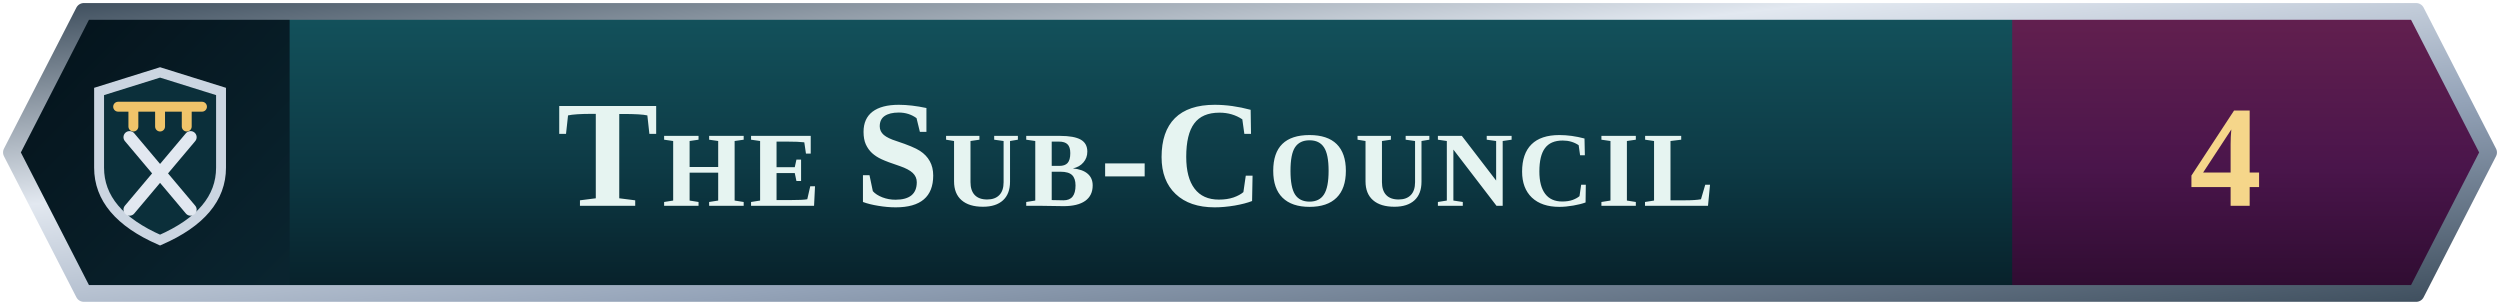
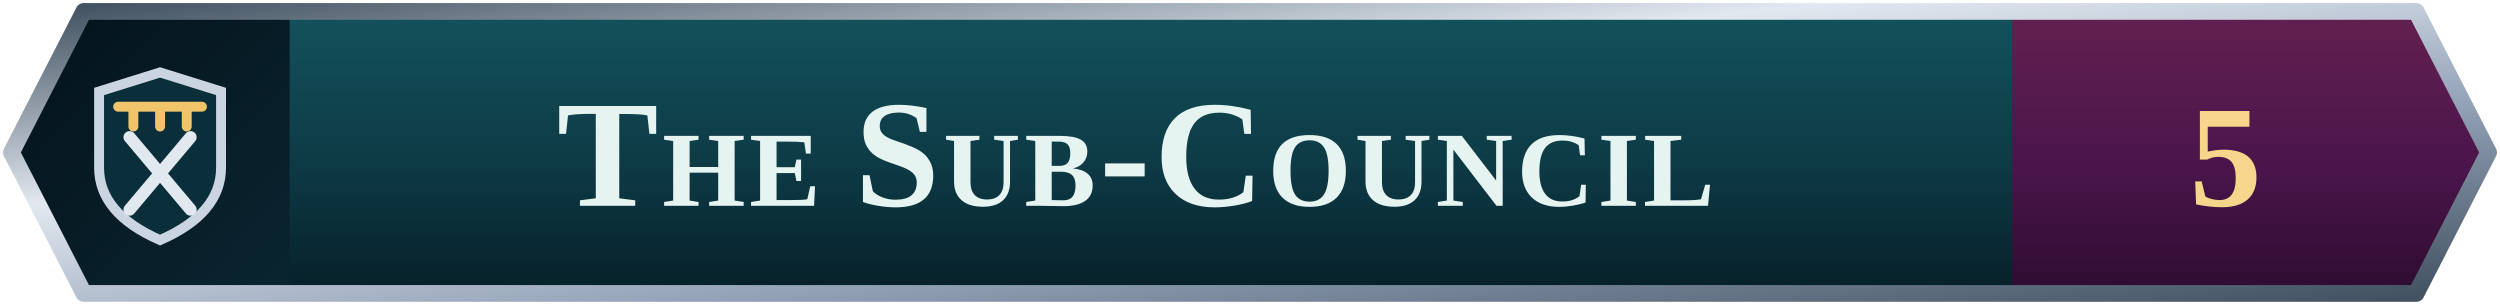
- <svg xmlns="http://www.w3.org/2000/svg" width="164" height="20" viewBox="0 0 328 40" role="img" aria-label="The Sub-Council: 4">
+ <svg xmlns="http://www.w3.org/2000/svg" width="164" height="20" viewBox="0 0 328 40" role="img" aria-label="The Sub-Council: 5">
  <defs>
    <linearGradient id="smcTide" x1="0" y1="0" x2="0" y2="1">
      <stop offset="0%" stop-color="#13525c" />
      <stop offset="55%" stop-color="#0d3a45" />
      <stop offset="100%" stop-color="#072029" />
    </linearGradient>
    <linearGradient id="smcCap" x1="0" y1="0" x2="1" y2="1">
      <stop offset="0%" stop-color="#04121a" />
      <stop offset="100%" stop-color="#0a2530" />
    </linearGradient>
    <linearGradient id="smcSilver" x1="0" y1="0" x2="1" y2="1">
      <stop offset="0%" stop-color="#3f4f5e" />
      <stop offset="35%" stop-color="#e2e8f0" />
      <stop offset="65%" stop-color="#94a3b8" />
      <stop offset="100%" stop-color="#3f4f5e" />
    </linearGradient>
    <linearGradient id="smcCount" x1="0" y1="0" x2="0" y2="1">
      <stop offset="0%" stop-color="#63204f" />
      <stop offset="55%" stop-color="#4a154b" />
      <stop offset="100%" stop-color="#2e0c30" />
    </linearGradient>
  </defs>
  <path d="M 11 1.5 L 317 1.5 L 326.5 20 L 317 38.5 L 11 38.5 L 1.5 20 Z" fill="url(#smcTide)" />
  <path d="M 11 1.5 L 38 1.5 L 38 38.5 L 11 38.5 L 1.5 20 Z" fill="url(#smcCap)" />
  <path d="M 264 1.5 L 317 1.5 L 326.5 20 L 317 38.5 L 264 38.5 Z" fill="url(#smcCount)" />
  <path d="M 11 1.5 L 317 1.5 L 326.5 20 L 317 38.5 L 11 38.5 L 1.5 20 Z" fill="none" stroke="url(#smcSilver)" stroke-width="2.2" stroke-linejoin="round" />
  <line x1="38" y1="3" x2="38" y2="37" stroke="url(#smcSilver)" stroke-width="1.4" />
  <line x1="264" y1="3" x2="264" y2="37" stroke="url(#smcSilver)" stroke-width="1.4" />
  <path d="M 21 9.5 L 29 12 L 29 22 Q 29 28 21 31.5 Q 13 28 13 22 L 13 12 Z" fill="#0b2f3a" stroke="#cbd5e1" stroke-width="1.3" />
  <path d="M 17 18 L 25 27.5 M 25 18 L 17 27.5" stroke="#e2e8f0" stroke-width="1.6" stroke-linecap="round" />
  <path d="M 15.5 14 L 26.5 14 M 17.5 14 L 17.5 16.6 M 21 14 L 21 16.6 M 24.5 14 L 24.5 16.6" stroke="#f0c46a" stroke-width="1.3" stroke-linecap="round" />
  <text x="149" y="27" text-anchor="middle" fill="#e6f4f1" font-family="Cinzel, Georgia, 'Times New Roman', serif" font-size="20" font-weight="700" letter-spacing="0.5" style="font-variant: small-caps">The Sub-Council</text>
-   <text x="292" y="27" text-anchor="middle" fill="#f5d68a" font-family="Cinzel, Georgia, 'Times New Roman', serif" font-size="19" font-weight="700" letter-spacing="0.5">4</text>
+   <text x="292" y="27" text-anchor="middle" fill="#f5d68a" font-family="Cinzel, Georgia, 'Times New Roman', serif" font-size="19" font-weight="700" letter-spacing="0.5">5</text>
</svg>
